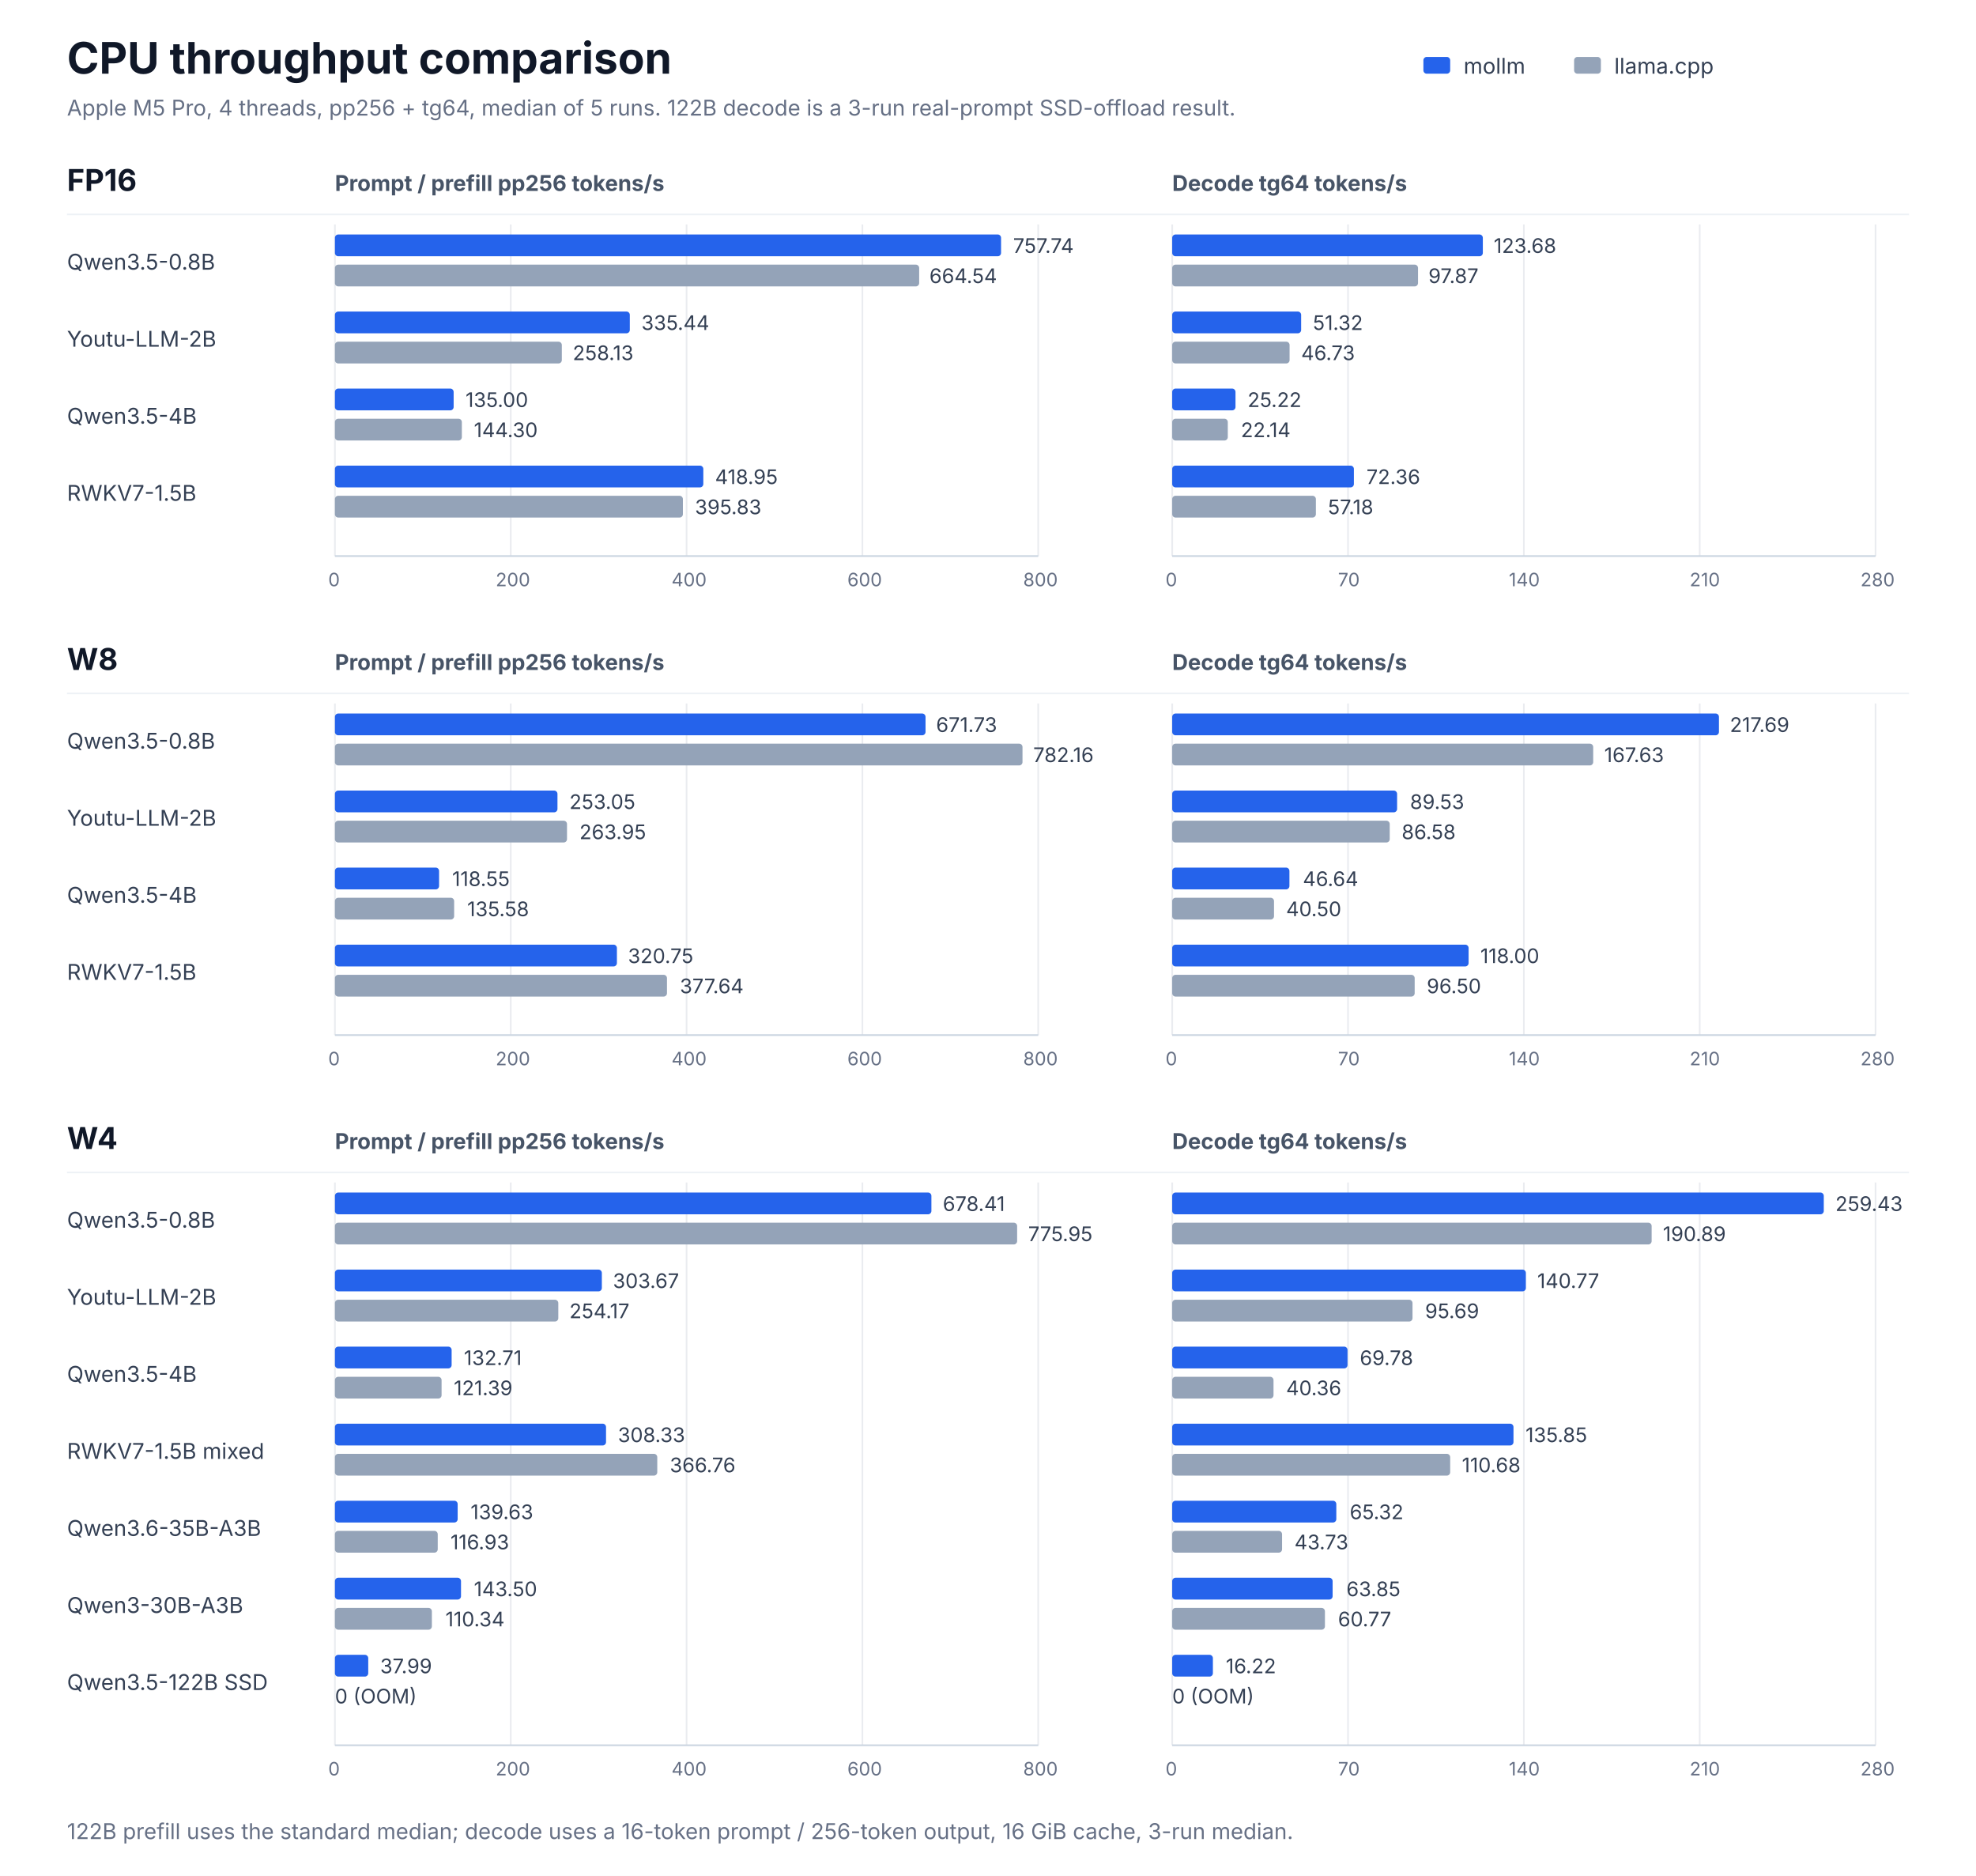
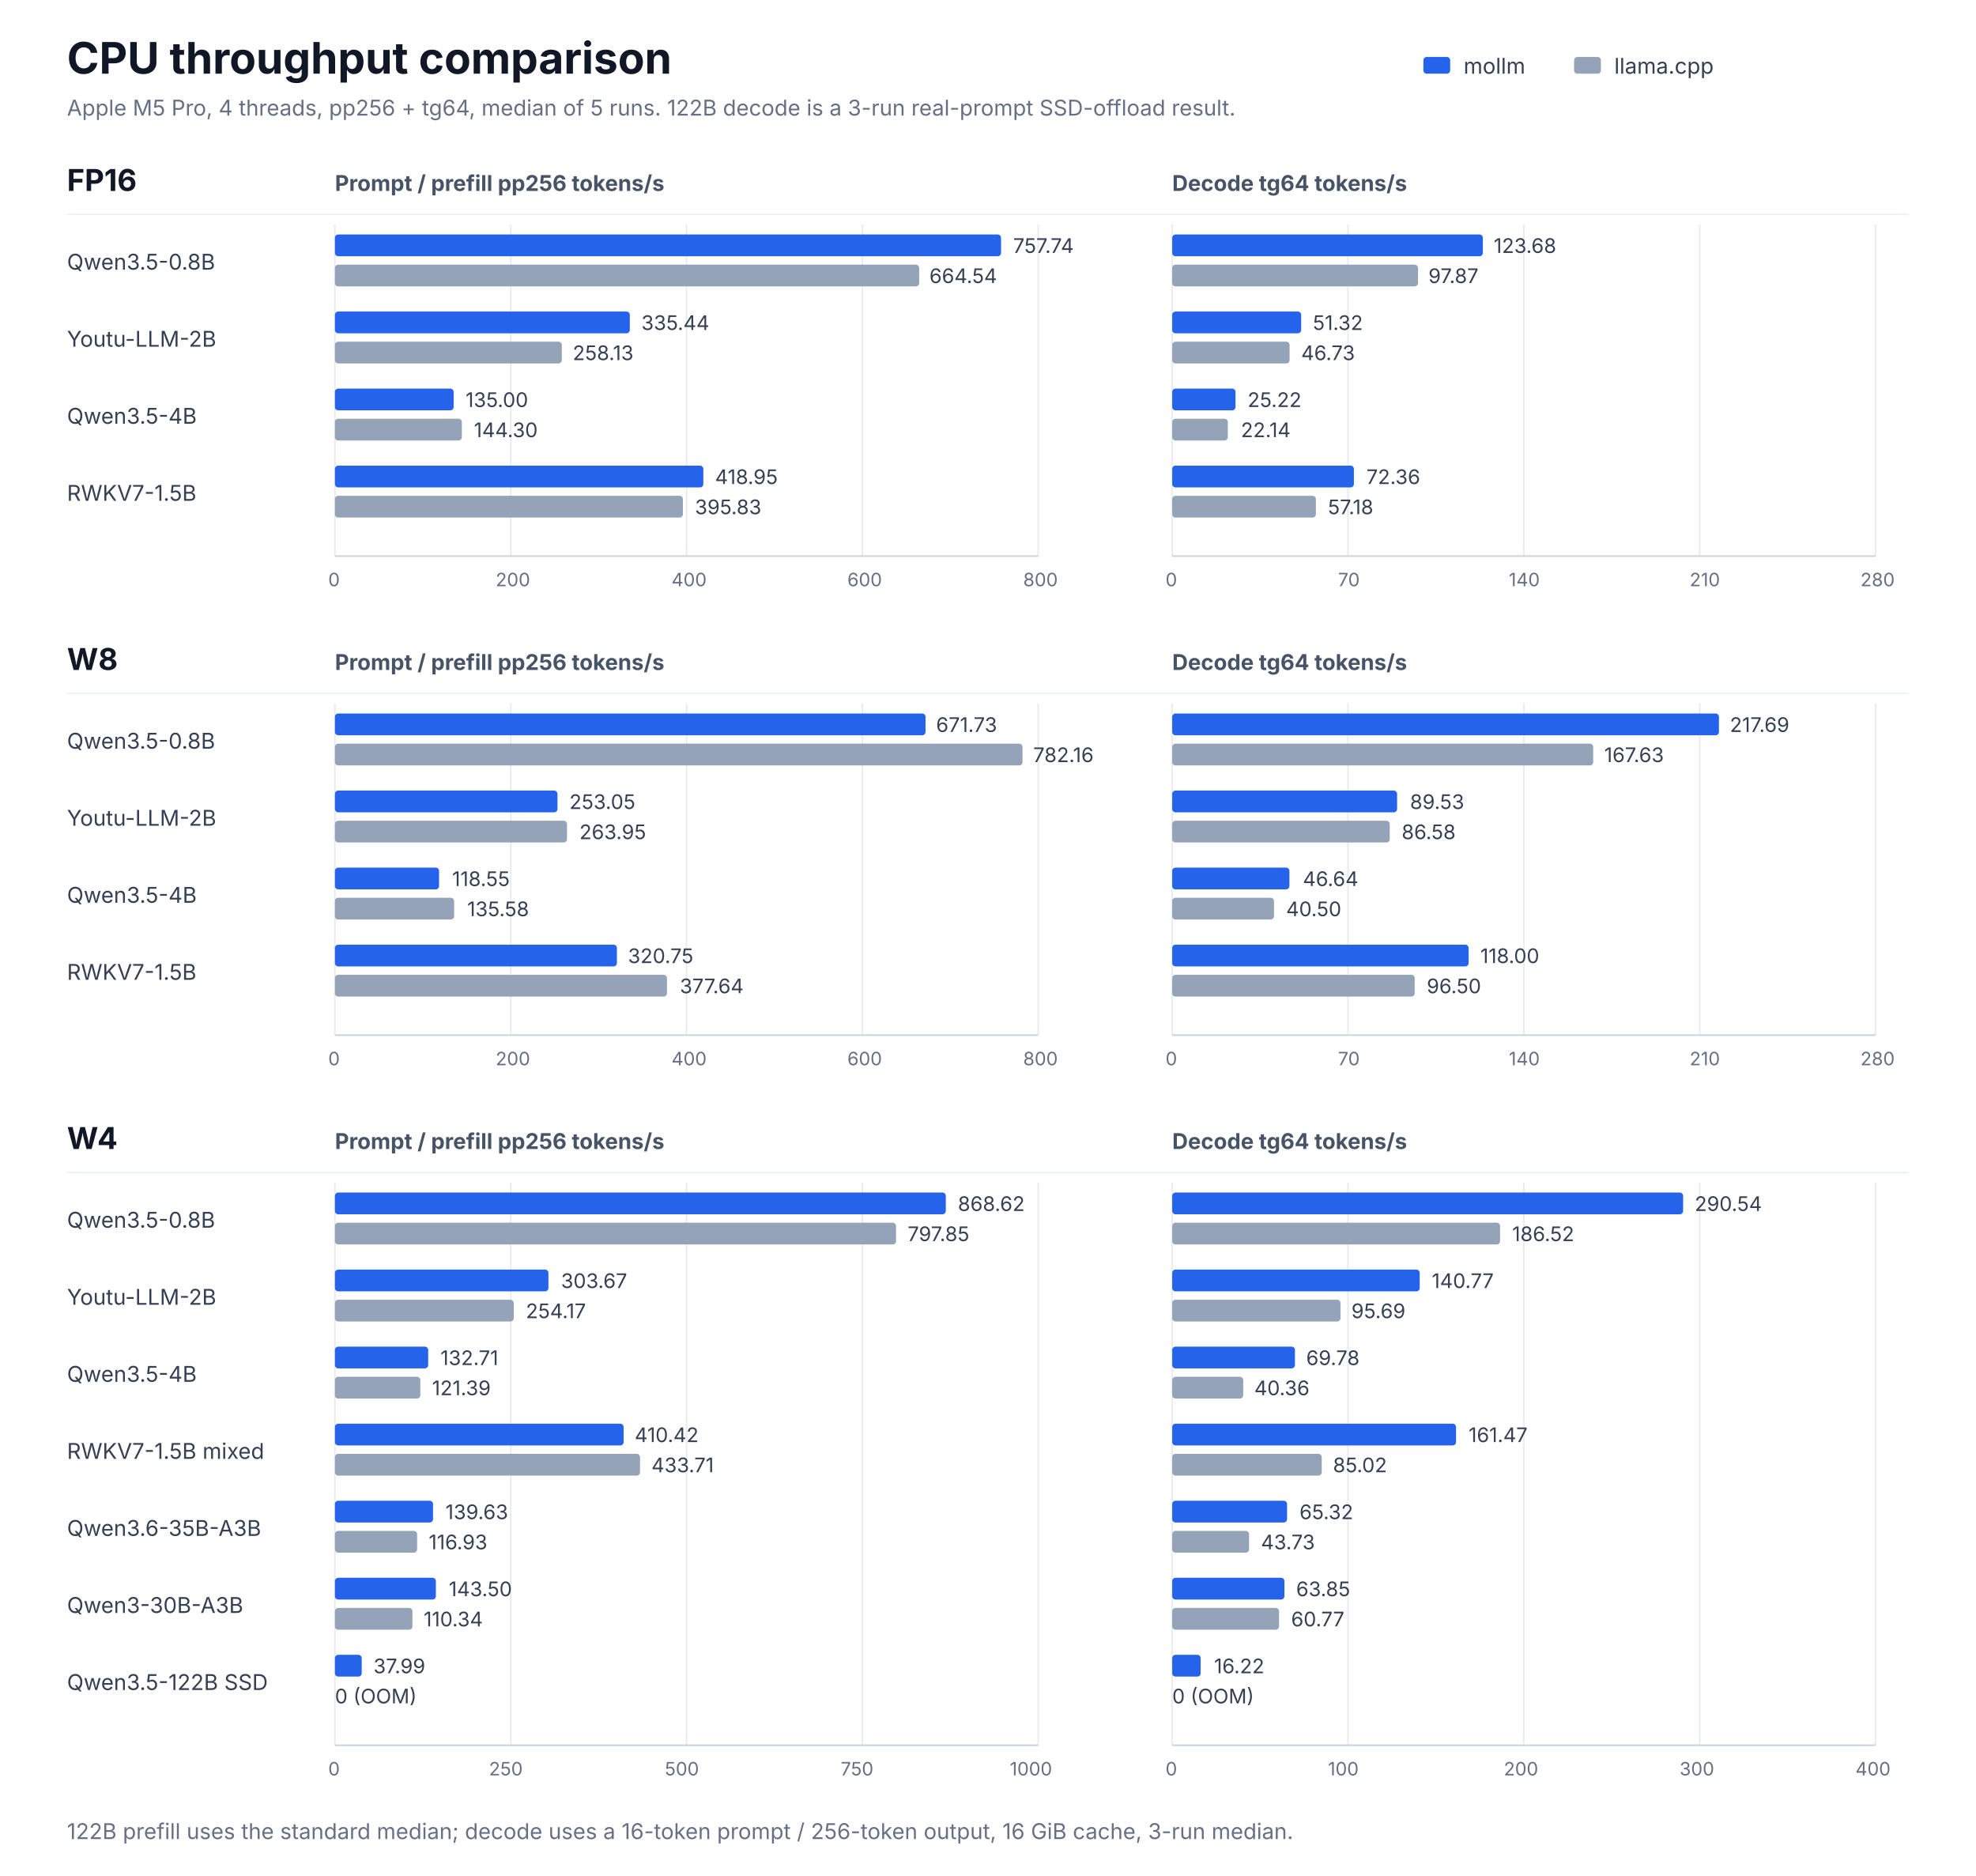
<svg xmlns="http://www.w3.org/2000/svg" width="1180" height="1120" viewBox="0 0 1180 1120" role="img" aria-labelledby="title desc">
  <rect width="1180" height="1120" fill="#ffffff" />
  <style>
    .title { font: 700 26px -apple-system, BlinkMacSystemFont, "Segoe UI", sans-serif; fill: #101828; }
    .subtitle { font: 13px -apple-system, BlinkMacSystemFont, "Segoe UI", sans-serif; fill: #667085; }
    .section { font: 700 18px -apple-system, BlinkMacSystemFont, "Segoe UI", sans-serif; fill: #101828; }
    .panel { font: 700 13px -apple-system, BlinkMacSystemFont, "Segoe UI", sans-serif; fill: #475467; }
    .label { font: 13px -apple-system, BlinkMacSystemFont, "Segoe UI", sans-serif; fill: #344054; }
    .tick { font: 11px -apple-system, BlinkMacSystemFont, "Segoe UI", sans-serif; fill: #667085; }
    .value { font: 12px -apple-system, BlinkMacSystemFont, "Segoe UI", sans-serif; fill: #344054; }
    .mollm { fill: #2563eb; }
    .llama { fill: #94a3b8; }
    .grid { stroke: #eaecf0; stroke-width: 1; }
    .axis { stroke: #cbd5e1; stroke-width: 1; }
    .rule { stroke: #eef2f6; stroke-width: 1; }
  </style>
  <text x="40" y="44" class="title">CPU throughput comparison</text>
  <text x="40" y="69" class="subtitle">Apple M5 Pro, 4 threads, pp256 + tg64, median of 5 runs. 122B decode is a 3-run real-prompt SSD-offload result.</text>
  <rect x="850" y="34" width="16" height="10" rx="2" class="mollm" />
  <text x="874" y="44" class="label">mollm</text>
  <rect x="940" y="34" width="16" height="10" rx="2" class="llama" />
  <text x="964" y="44" class="label">llama.cpp</text>
  <text x="40" y="114" class="section">FP16</text>
  <text x="200" y="114" class="panel">Prompt / prefill pp256 tokens/s</text>
  <text x="700" y="114" class="panel">Decode tg64 tokens/s</text>
  <line x1="40" y1="128" x2="1140" y2="128" class="rule" />
  <line x1="200" y1="134" x2="200" y2="332" class="grid" />
  <line x1="305" y1="134" x2="305" y2="332" class="grid" />
  <line x1="410" y1="134" x2="410" y2="332" class="grid" />
  <line x1="515" y1="134" x2="515" y2="332" class="grid" />
  <line x1="620" y1="134" x2="620" y2="332" class="grid" />
  <line x1="700" y1="134" x2="700" y2="332" class="grid" />
  <line x1="805" y1="134" x2="805" y2="332" class="grid" />
  <line x1="910" y1="134" x2="910" y2="332" class="grid" />
  <line x1="1015" y1="134" x2="1015" y2="332" class="grid" />
  <line x1="1120" y1="134" x2="1120" y2="332" class="grid" />
  <text x="40" y="161" class="label">Qwen3.5-0.8B</text>
  <rect x="200" y="140" width="397.8" height="13" rx="2" class="mollm" />
  <text x="605" y="151" class="value">757.74</text>
  <rect x="200" y="158" width="348.9" height="13" rx="2" class="llama" />
  <text x="555" y="169" class="value">664.54</text>
  <rect x="700" y="140" width="185.5" height="13" rx="2" class="mollm" />
  <text x="892" y="151" class="value">123.68</text>
  <rect x="700" y="158" width="146.8" height="13" rx="2" class="llama" />
  <text x="853" y="169" class="value">97.87</text>
  <text x="40" y="207" class="label">Youtu-LLM-2B</text>
  <rect x="200" y="186" width="176.1" height="13" rx="2" class="mollm" />
  <text x="383" y="197" class="value">335.44</text>
  <rect x="200" y="204" width="135.5" height="13" rx="2" class="llama" />
  <text x="342" y="215" class="value">258.13</text>
  <rect x="700" y="186" width="77.0" height="13" rx="2" class="mollm" />
  <text x="784" y="197" class="value">51.32</text>
  <rect x="700" y="204" width="70.1" height="13" rx="2" class="llama" />
  <text x="777" y="215" class="value">46.73</text>
  <text x="40" y="253" class="label">Qwen3.5-4B</text>
  <rect x="200" y="232" width="70.9" height="13" rx="2" class="mollm" />
  <text x="278" y="243" class="value">135.00</text>
  <rect x="200" y="250" width="75.8" height="13" rx="2" class="llama" />
  <text x="283" y="261" class="value">144.30</text>
  <rect x="700" y="232" width="37.8" height="13" rx="2" class="mollm" />
  <text x="745" y="243" class="value">25.22</text>
  <rect x="700" y="250" width="33.2" height="13" rx="2" class="llama" />
  <text x="741" y="261" class="value">22.14</text>
  <text x="40" y="299" class="label">RWKV7-1.5B</text>
  <rect x="200" y="278" width="220.0" height="13" rx="2" class="mollm" />
  <text x="427" y="289" class="value">418.95</text>
  <rect x="200" y="296" width="207.8" height="13" rx="2" class="llama" />
  <text x="415" y="307" class="value">395.83</text>
  <rect x="700" y="278" width="108.5" height="13" rx="2" class="mollm" />
  <text x="816" y="289" class="value">72.36</text>
  <rect x="700" y="296" width="85.8" height="13" rx="2" class="llama" />
  <text x="793" y="307" class="value">57.18</text>
  <line x1="200" y1="332" x2="620" y2="332" class="axis" />
  <text x="196" y="350" class="tick">0</text>
  <text x="296" y="350" class="tick">200</text>
  <text x="401" y="350" class="tick">400</text>
  <text x="506" y="350" class="tick">600</text>
  <text x="611" y="350" class="tick">800</text>
  <line x1="700" y1="332" x2="1120" y2="332" class="axis" />
  <text x="696" y="350" class="tick">0</text>
  <text x="799" y="350" class="tick">70</text>
  <text x="901" y="350" class="tick">140</text>
  <text x="1009" y="350" class="tick">210</text>
  <text x="1111" y="350" class="tick">280</text>
  <text x="40" y="400" class="section">W8</text>
  <text x="200" y="400" class="panel">Prompt / prefill pp256 tokens/s</text>
  <text x="700" y="400" class="panel">Decode tg64 tokens/s</text>
  <line x1="40" y1="414" x2="1140" y2="414" class="rule" />
  <line x1="200" y1="420" x2="200" y2="618" class="grid" />
  <line x1="305" y1="420" x2="305" y2="618" class="grid" />
  <line x1="410" y1="420" x2="410" y2="618" class="grid" />
  <line x1="515" y1="420" x2="515" y2="618" class="grid" />
  <line x1="620" y1="420" x2="620" y2="618" class="grid" />
  <line x1="700" y1="420" x2="700" y2="618" class="grid" />
  <line x1="805" y1="420" x2="805" y2="618" class="grid" />
  <line x1="910" y1="420" x2="910" y2="618" class="grid" />
  <line x1="1015" y1="420" x2="1015" y2="618" class="grid" />
  <line x1="1120" y1="420" x2="1120" y2="618" class="grid" />
  <text x="40" y="447" class="label">Qwen3.5-0.8B</text>
  <rect x="200" y="426" width="352.7" height="13" rx="2" class="mollm" />
  <text x="559" y="437" class="value">671.73</text>
  <rect x="200" y="444" width="410.6" height="13" rx="2" class="llama" />
  <text x="617" y="455" class="value">782.16</text>
  <rect x="700" y="426" width="326.5" height="13" rx="2" class="mollm" />
  <text x="1033" y="437" class="value">217.69</text>
  <rect x="700" y="444" width="251.4" height="13" rx="2" class="llama" />
  <text x="958" y="455" class="value">167.63</text>
  <text x="40" y="493" class="label">Youtu-LLM-2B</text>
  <rect x="200" y="472" width="132.9" height="13" rx="2" class="mollm" />
  <text x="340" y="483" class="value">253.05</text>
  <rect x="200" y="490" width="138.6" height="13" rx="2" class="llama" />
  <text x="346" y="501" class="value">263.95</text>
  <rect x="700" y="472" width="134.3" height="13" rx="2" class="mollm" />
  <text x="842" y="483" class="value">89.53</text>
  <rect x="700" y="490" width="129.9" height="13" rx="2" class="llama" />
  <text x="837" y="501" class="value">86.58</text>
  <text x="40" y="539" class="label">Qwen3.5-4B</text>
  <rect x="200" y="518" width="62.2" height="13" rx="2" class="mollm" />
  <text x="270" y="529" class="value">118.55</text>
  <rect x="200" y="536" width="71.2" height="13" rx="2" class="llama" />
  <text x="279" y="547" class="value">135.58</text>
  <rect x="700" y="518" width="70.0" height="13" rx="2" class="mollm" />
  <text x="778" y="529" class="value">46.64</text>
  <rect x="700" y="536" width="60.8" height="13" rx="2" class="llama" />
  <text x="768" y="547" class="value">40.50</text>
  <text x="40" y="585" class="label">RWKV7-1.5B</text>
  <rect x="200" y="564" width="168.4" height="13" rx="2" class="mollm" />
  <text x="375" y="575" class="value">320.75</text>
  <rect x="200" y="582" width="198.3" height="13" rx="2" class="llama" />
  <text x="406" y="593" class="value">377.64</text>
  <rect x="700" y="564" width="177.0" height="13" rx="2" class="mollm" />
  <text x="884" y="575" class="value">118.00</text>
  <rect x="700" y="582" width="144.8" height="13" rx="2" class="llama" />
  <text x="852" y="593" class="value">96.50</text>
  <line x1="200" y1="618" x2="620" y2="618" class="axis" />
  <text x="196" y="636" class="tick">0</text>
  <text x="296" y="636" class="tick">200</text>
  <text x="401" y="636" class="tick">400</text>
  <text x="506" y="636" class="tick">600</text>
  <text x="611" y="636" class="tick">800</text>
  <line x1="700" y1="618" x2="1120" y2="618" class="axis" />
  <text x="696" y="636" class="tick">0</text>
  <text x="799" y="636" class="tick">70</text>
  <text x="901" y="636" class="tick">140</text>
  <text x="1009" y="636" class="tick">210</text>
  <text x="1111" y="636" class="tick">280</text>
  <text x="40" y="686" class="section">W4</text>
  <text x="200" y="686" class="panel">Prompt / prefill pp256 tokens/s</text>
  <text x="700" y="686" class="panel">Decode tg64 tokens/s</text>
  <line x1="40" y1="700" x2="1140" y2="700" class="rule" />
  <line x1="200" y1="706" x2="200" y2="1042" class="grid" />
  <line x1="305" y1="706" x2="305" y2="1042" class="grid" />
  <line x1="410" y1="706" x2="410" y2="1042" class="grid" />
  <line x1="515" y1="706" x2="515" y2="1042" class="grid" />
  <line x1="620" y1="706" x2="620" y2="1042" class="grid" />
  <line x1="700" y1="706" x2="700" y2="1042" class="grid" />
  <line x1="805" y1="706" x2="805" y2="1042" class="grid" />
  <line x1="910" y1="706" x2="910" y2="1042" class="grid" />
  <line x1="1015" y1="706" x2="1015" y2="1042" class="grid" />
  <line x1="1120" y1="706" x2="1120" y2="1042" class="grid" />
  <text x="40" y="733" class="label">Qwen3.5-0.8B</text>
-   <rect x="200" y="712" width="356.2" height="13" rx="2" class="mollm" />
-   <text x="563" y="723" class="value">678.41</text>
-   <rect x="200" y="730" width="407.4" height="13" rx="2" class="llama" />
-   <text x="614" y="741" class="value">775.95</text>
-   <rect x="700" y="712" width="389.1" height="13" rx="2" class="mollm" />
-   <text x="1096" y="723" class="value">259.43</text>
-   <rect x="700" y="730" width="286.3" height="13" rx="2" class="llama" />
-   <text x="993" y="741" class="value">190.89</text>
+   <rect x="200" y="712" width="364.8" height="13" rx="2" class="mollm" />
+   <text x="572" y="723" class="value">868.62</text>
+   <rect x="200" y="730" width="335.1" height="13" rx="2" class="llama" />
+   <text x="542" y="741" class="value">797.85</text>
+   <rect x="700" y="712" width="305.1" height="13" rx="2" class="mollm" />
+   <text x="1012" y="723" class="value">290.54</text>
+   <rect x="700" y="730" width="195.8" height="13" rx="2" class="llama" />
+   <text x="903" y="741" class="value">186.52</text>
  <text x="40" y="779" class="label">Youtu-LLM-2B</text>
-   <rect x="200" y="758" width="159.4" height="13" rx="2" class="mollm" />
-   <text x="366" y="769" class="value">303.67</text>
-   <rect x="200" y="776" width="133.4" height="13" rx="2" class="llama" />
-   <text x="340" y="787" class="value">254.17</text>
-   <rect x="700" y="758" width="211.2" height="13" rx="2" class="mollm" />
-   <text x="918" y="769" class="value">140.77</text>
-   <rect x="700" y="776" width="143.5" height="13" rx="2" class="llama" />
-   <text x="851" y="787" class="value">95.69</text>
+   <rect x="200" y="758" width="127.5" height="13" rx="2" class="mollm" />
+   <text x="335" y="769" class="value">303.67</text>
+   <rect x="200" y="776" width="106.8" height="13" rx="2" class="llama" />
+   <text x="314" y="787" class="value">254.17</text>
+   <rect x="700" y="758" width="147.8" height="13" rx="2" class="mollm" />
+   <text x="855" y="769" class="value">140.77</text>
+   <rect x="700" y="776" width="100.5" height="13" rx="2" class="llama" />
+   <text x="807" y="787" class="value">95.69</text>
  <text x="40" y="825" class="label">Qwen3.5-4B</text>
-   <rect x="200" y="804" width="69.7" height="13" rx="2" class="mollm" />
-   <text x="277" y="815" class="value">132.71</text>
-   <rect x="200" y="822" width="63.7" height="13" rx="2" class="llama" />
-   <text x="271" y="833" class="value">121.39</text>
-   <rect x="700" y="804" width="104.7" height="13" rx="2" class="mollm" />
-   <text x="812" y="815" class="value">69.78</text>
-   <rect x="700" y="822" width="60.5" height="13" rx="2" class="llama" />
-   <text x="768" y="833" class="value">40.36</text>
+   <rect x="200" y="804" width="55.7" height="13" rx="2" class="mollm" />
+   <text x="263" y="815" class="value">132.71</text>
+   <rect x="200" y="822" width="51.0" height="13" rx="2" class="llama" />
+   <text x="258" y="833" class="value">121.39</text>
+   <rect x="700" y="804" width="73.3" height="13" rx="2" class="mollm" />
+   <text x="780" y="815" class="value">69.78</text>
+   <rect x="700" y="822" width="42.4" height="13" rx="2" class="llama" />
+   <text x="749" y="833" class="value">40.36</text>
  <text x="40" y="871" class="label">RWKV7-1.5B mixed</text>
-   <rect x="200" y="850" width="161.9" height="13" rx="2" class="mollm" />
-   <text x="369" y="861" class="value">308.33</text>
-   <rect x="200" y="868" width="192.5" height="13" rx="2" class="llama" />
-   <text x="400" y="879" class="value">366.76</text>
-   <rect x="700" y="850" width="203.8" height="13" rx="2" class="mollm" />
-   <text x="911" y="861" class="value">135.85</text>
-   <rect x="700" y="868" width="166.0" height="13" rx="2" class="llama" />
-   <text x="873" y="879" class="value">110.68</text>
+   <rect x="200" y="850" width="172.4" height="13" rx="2" class="mollm" />
+   <text x="379" y="861" class="value">410.42</text>
+   <rect x="200" y="868" width="182.2" height="13" rx="2" class="llama" />
+   <text x="389" y="879" class="value">433.71</text>
+   <rect x="700" y="850" width="169.5" height="13" rx="2" class="mollm" />
+   <text x="877" y="861" class="value">161.47</text>
+   <rect x="700" y="868" width="89.3" height="13" rx="2" class="llama" />
+   <text x="796" y="879" class="value">85.02</text>
  <text x="40" y="917" class="label">Qwen3.6-35B-A3B</text>
-   <rect x="200" y="896" width="73.3" height="13" rx="2" class="mollm" />
-   <text x="281" y="907" class="value">139.63</text>
-   <rect x="200" y="914" width="61.4" height="13" rx="2" class="llama" />
-   <text x="269" y="925" class="value">116.93</text>
-   <rect x="700" y="896" width="98.0" height="13" rx="2" class="mollm" />
-   <text x="806" y="907" class="value">65.32</text>
-   <rect x="700" y="914" width="65.6" height="13" rx="2" class="llama" />
-   <text x="773" y="925" class="value">43.73</text>
+   <rect x="200" y="896" width="58.6" height="13" rx="2" class="mollm" />
+   <text x="266" y="907" class="value">139.63</text>
+   <rect x="200" y="914" width="49.1" height="13" rx="2" class="llama" />
+   <text x="256" y="925" class="value">116.93</text>
+   <rect x="700" y="896" width="68.6" height="13" rx="2" class="mollm" />
+   <text x="776" y="907" class="value">65.32</text>
+   <rect x="700" y="914" width="45.9" height="13" rx="2" class="llama" />
+   <text x="753" y="925" class="value">43.73</text>
  <text x="40" y="963" class="label">Qwen3-30B-A3B</text>
-   <rect x="200" y="942" width="75.3" height="13" rx="2" class="mollm" />
-   <text x="283" y="953" class="value">143.50</text>
-   <rect x="200" y="960" width="57.9" height="13" rx="2" class="llama" />
-   <text x="266" y="971" class="value">110.34</text>
-   <rect x="700" y="942" width="95.8" height="13" rx="2" class="mollm" />
-   <text x="804" y="953" class="value">63.85</text>
-   <rect x="700" y="960" width="91.2" height="13" rx="2" class="llama" />
-   <text x="799" y="971" class="value">60.77</text>
+   <rect x="200" y="942" width="60.3" height="13" rx="2" class="mollm" />
+   <text x="268" y="953" class="value">143.50</text>
+   <rect x="200" y="960" width="46.3" height="13" rx="2" class="llama" />
+   <text x="253" y="971" class="value">110.34</text>
+   <rect x="700" y="942" width="67.0" height="13" rx="2" class="mollm" />
+   <text x="774" y="953" class="value">63.85</text>
+   <rect x="700" y="960" width="63.8" height="13" rx="2" class="llama" />
+   <text x="771" y="971" class="value">60.77</text>
  <text x="40" y="1009" class="label">Qwen3.5-122B SSD</text>
-   <rect x="200" y="988" width="19.9" height="13" rx="2" class="mollm" />
-   <text x="227" y="999" class="value">37.99</text>
+   <rect x="200" y="988" width="16.0" height="13" rx="2" class="mollm" />
+   <text x="223" y="999" class="value">37.99</text>
  <text x="200" y="1017" class="value">0 (OOM)</text>
-   <rect x="700" y="988" width="24.3" height="13" rx="2" class="mollm" />
-   <text x="732" y="999" class="value">16.22</text>
+   <rect x="700" y="988" width="17.0" height="13" rx="2" class="mollm" />
+   <text x="725" y="999" class="value">16.22</text>
  <text x="700" y="1017" class="value">0 (OOM)</text>
  <line x1="200" y1="1042" x2="620" y2="1042" class="axis" />
  <text x="196" y="1060" class="tick">0</text>
-   <text x="296" y="1060" class="tick">200</text>
-   <text x="401" y="1060" class="tick">400</text>
-   <text x="506" y="1060" class="tick">600</text>
-   <text x="611" y="1060" class="tick">800</text>
+   <text x="292" y="1060" class="tick">250</text>
+   <text x="397" y="1060" class="tick">500</text>
+   <text x="502" y="1060" class="tick">750</text>
+   <text x="603" y="1060" class="tick">1000</text>
  <line x1="700" y1="1042" x2="1120" y2="1042" class="axis" />
  <text x="696" y="1060" class="tick">0</text>
-   <text x="799" y="1060" class="tick">70</text>
-   <text x="901" y="1060" class="tick">140</text>
-   <text x="1009" y="1060" class="tick">210</text>
-   <text x="1111" y="1060" class="tick">280</text>
+   <text x="793" y="1060" class="tick">100</text>
+   <text x="898" y="1060" class="tick">200</text>
+   <text x="1003" y="1060" class="tick">300</text>
+   <text x="1108" y="1060" class="tick">400</text>
  <text x="40" y="1098" class="subtitle">122B prefill uses the standard median; decode uses a 16-token prompt / 256-token output, 16 GiB cache, 3-run median.</text>
</svg>
